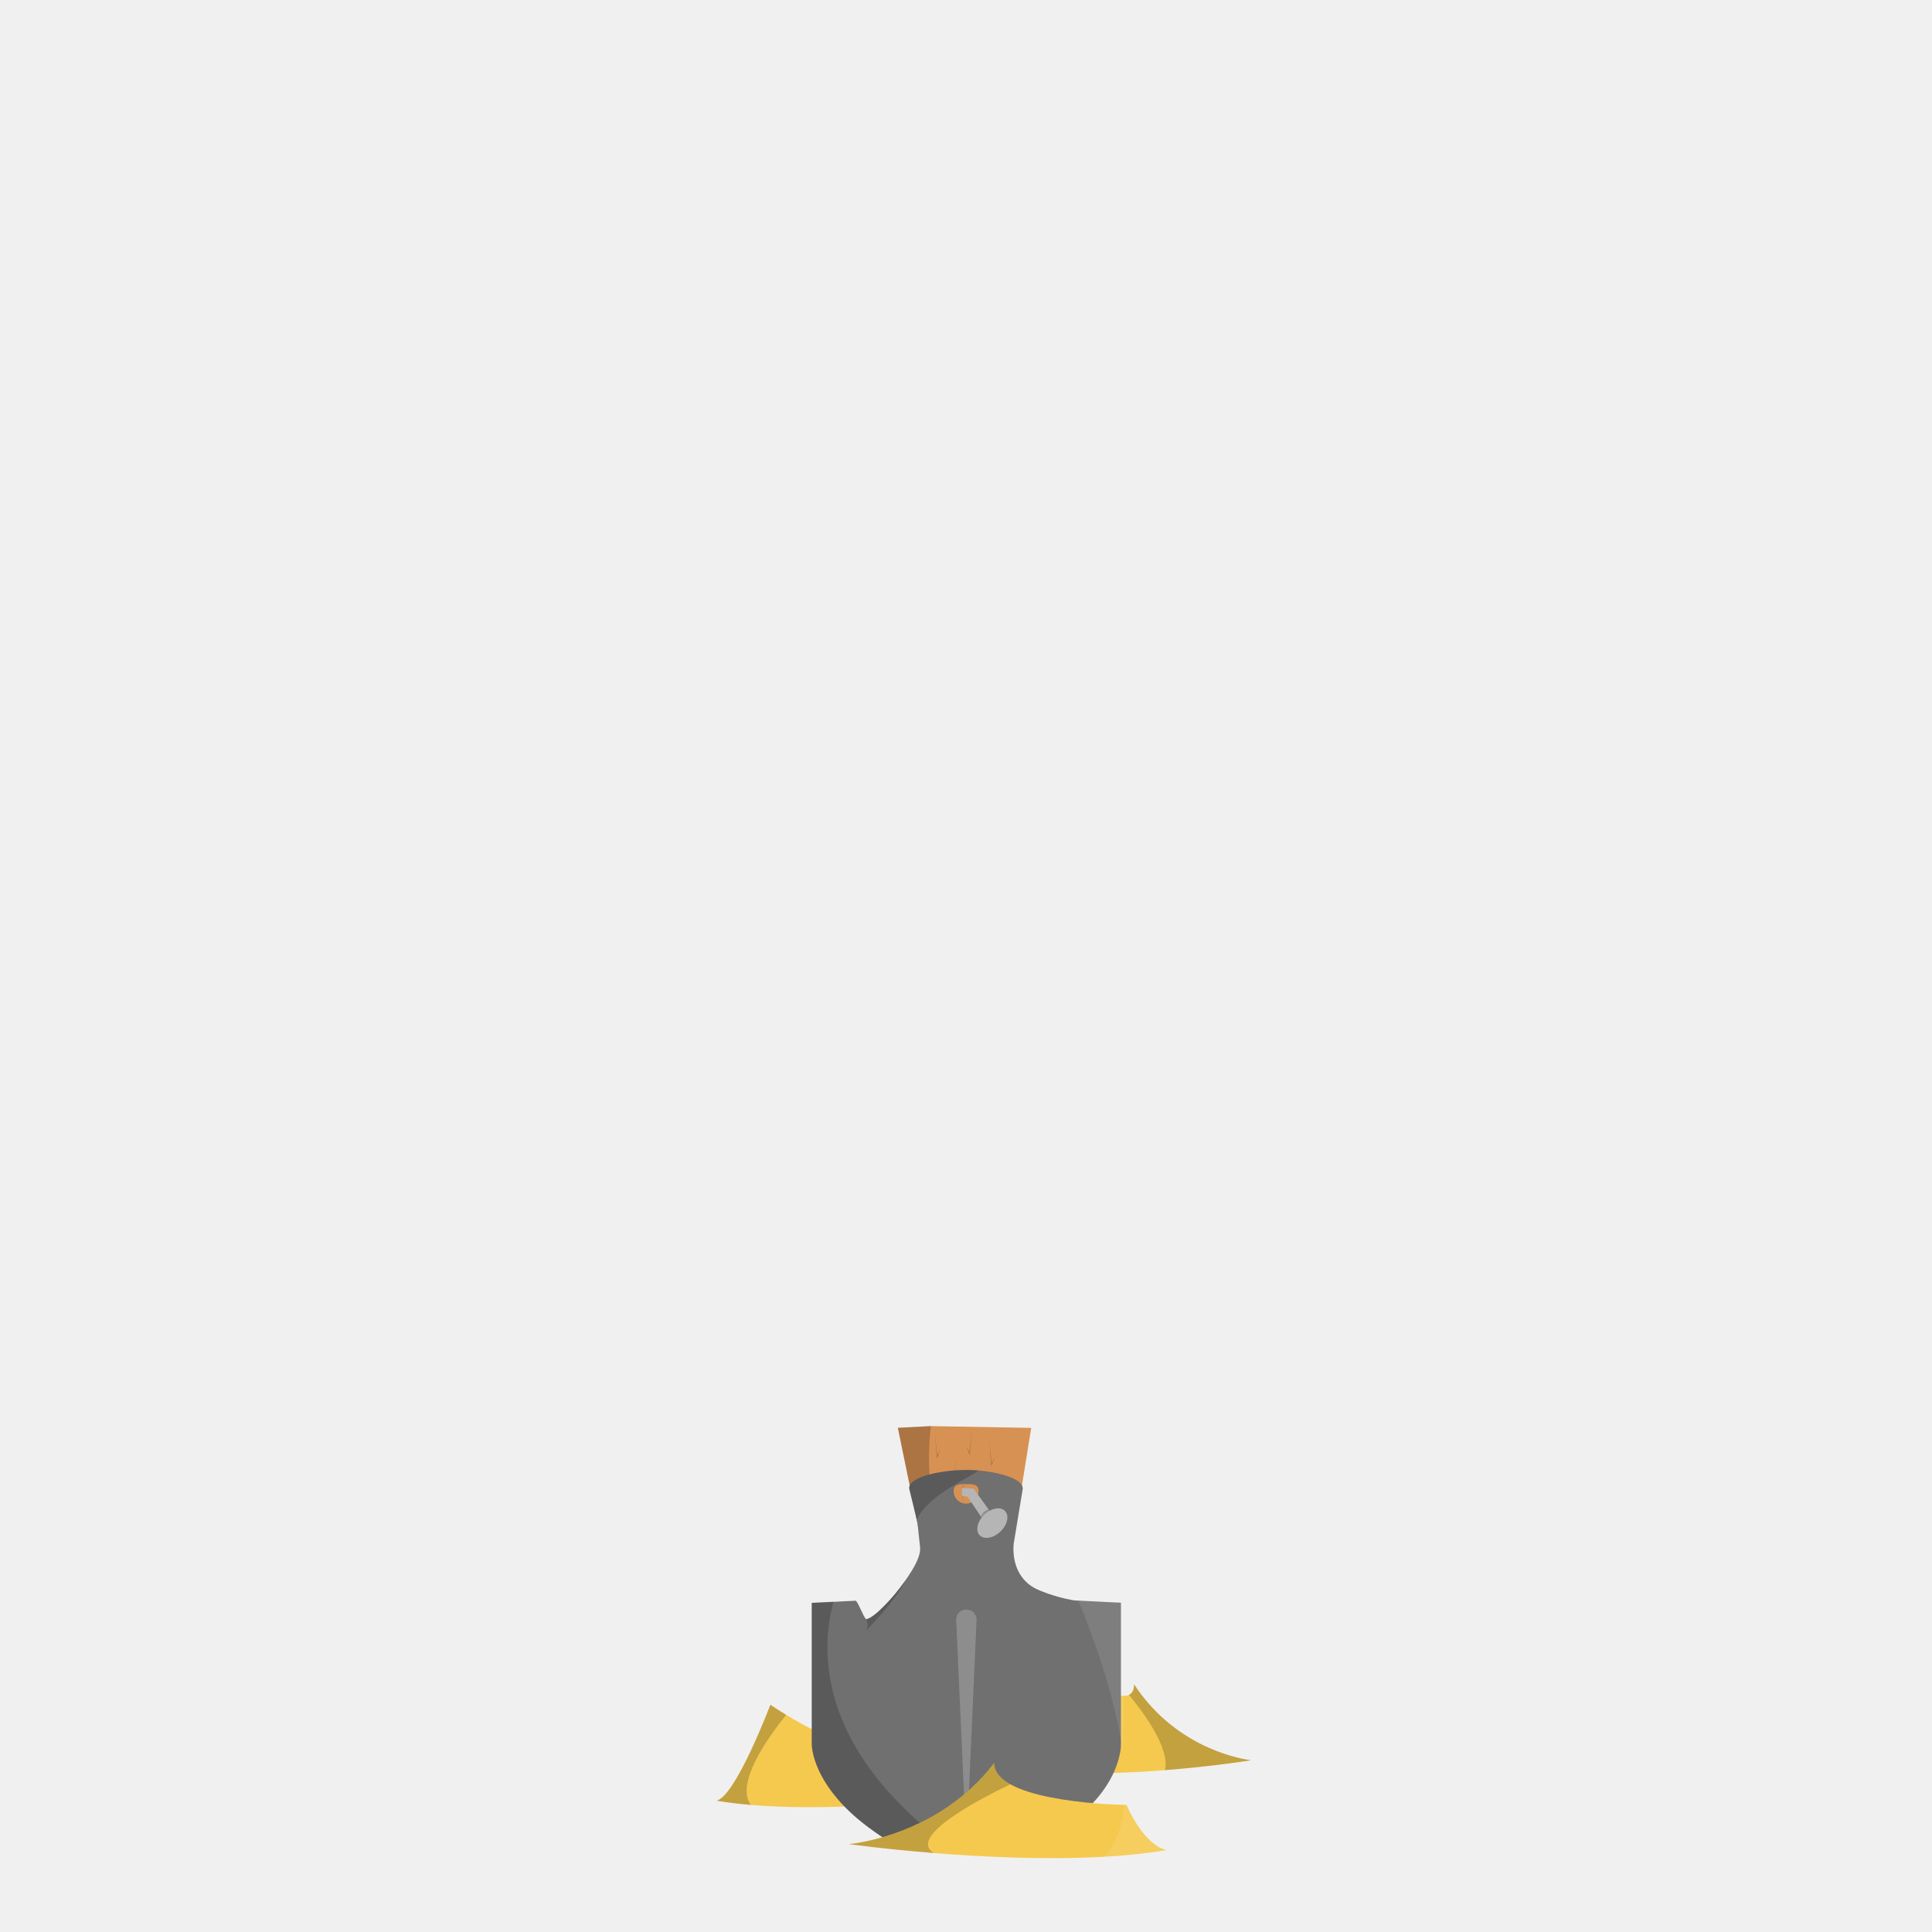
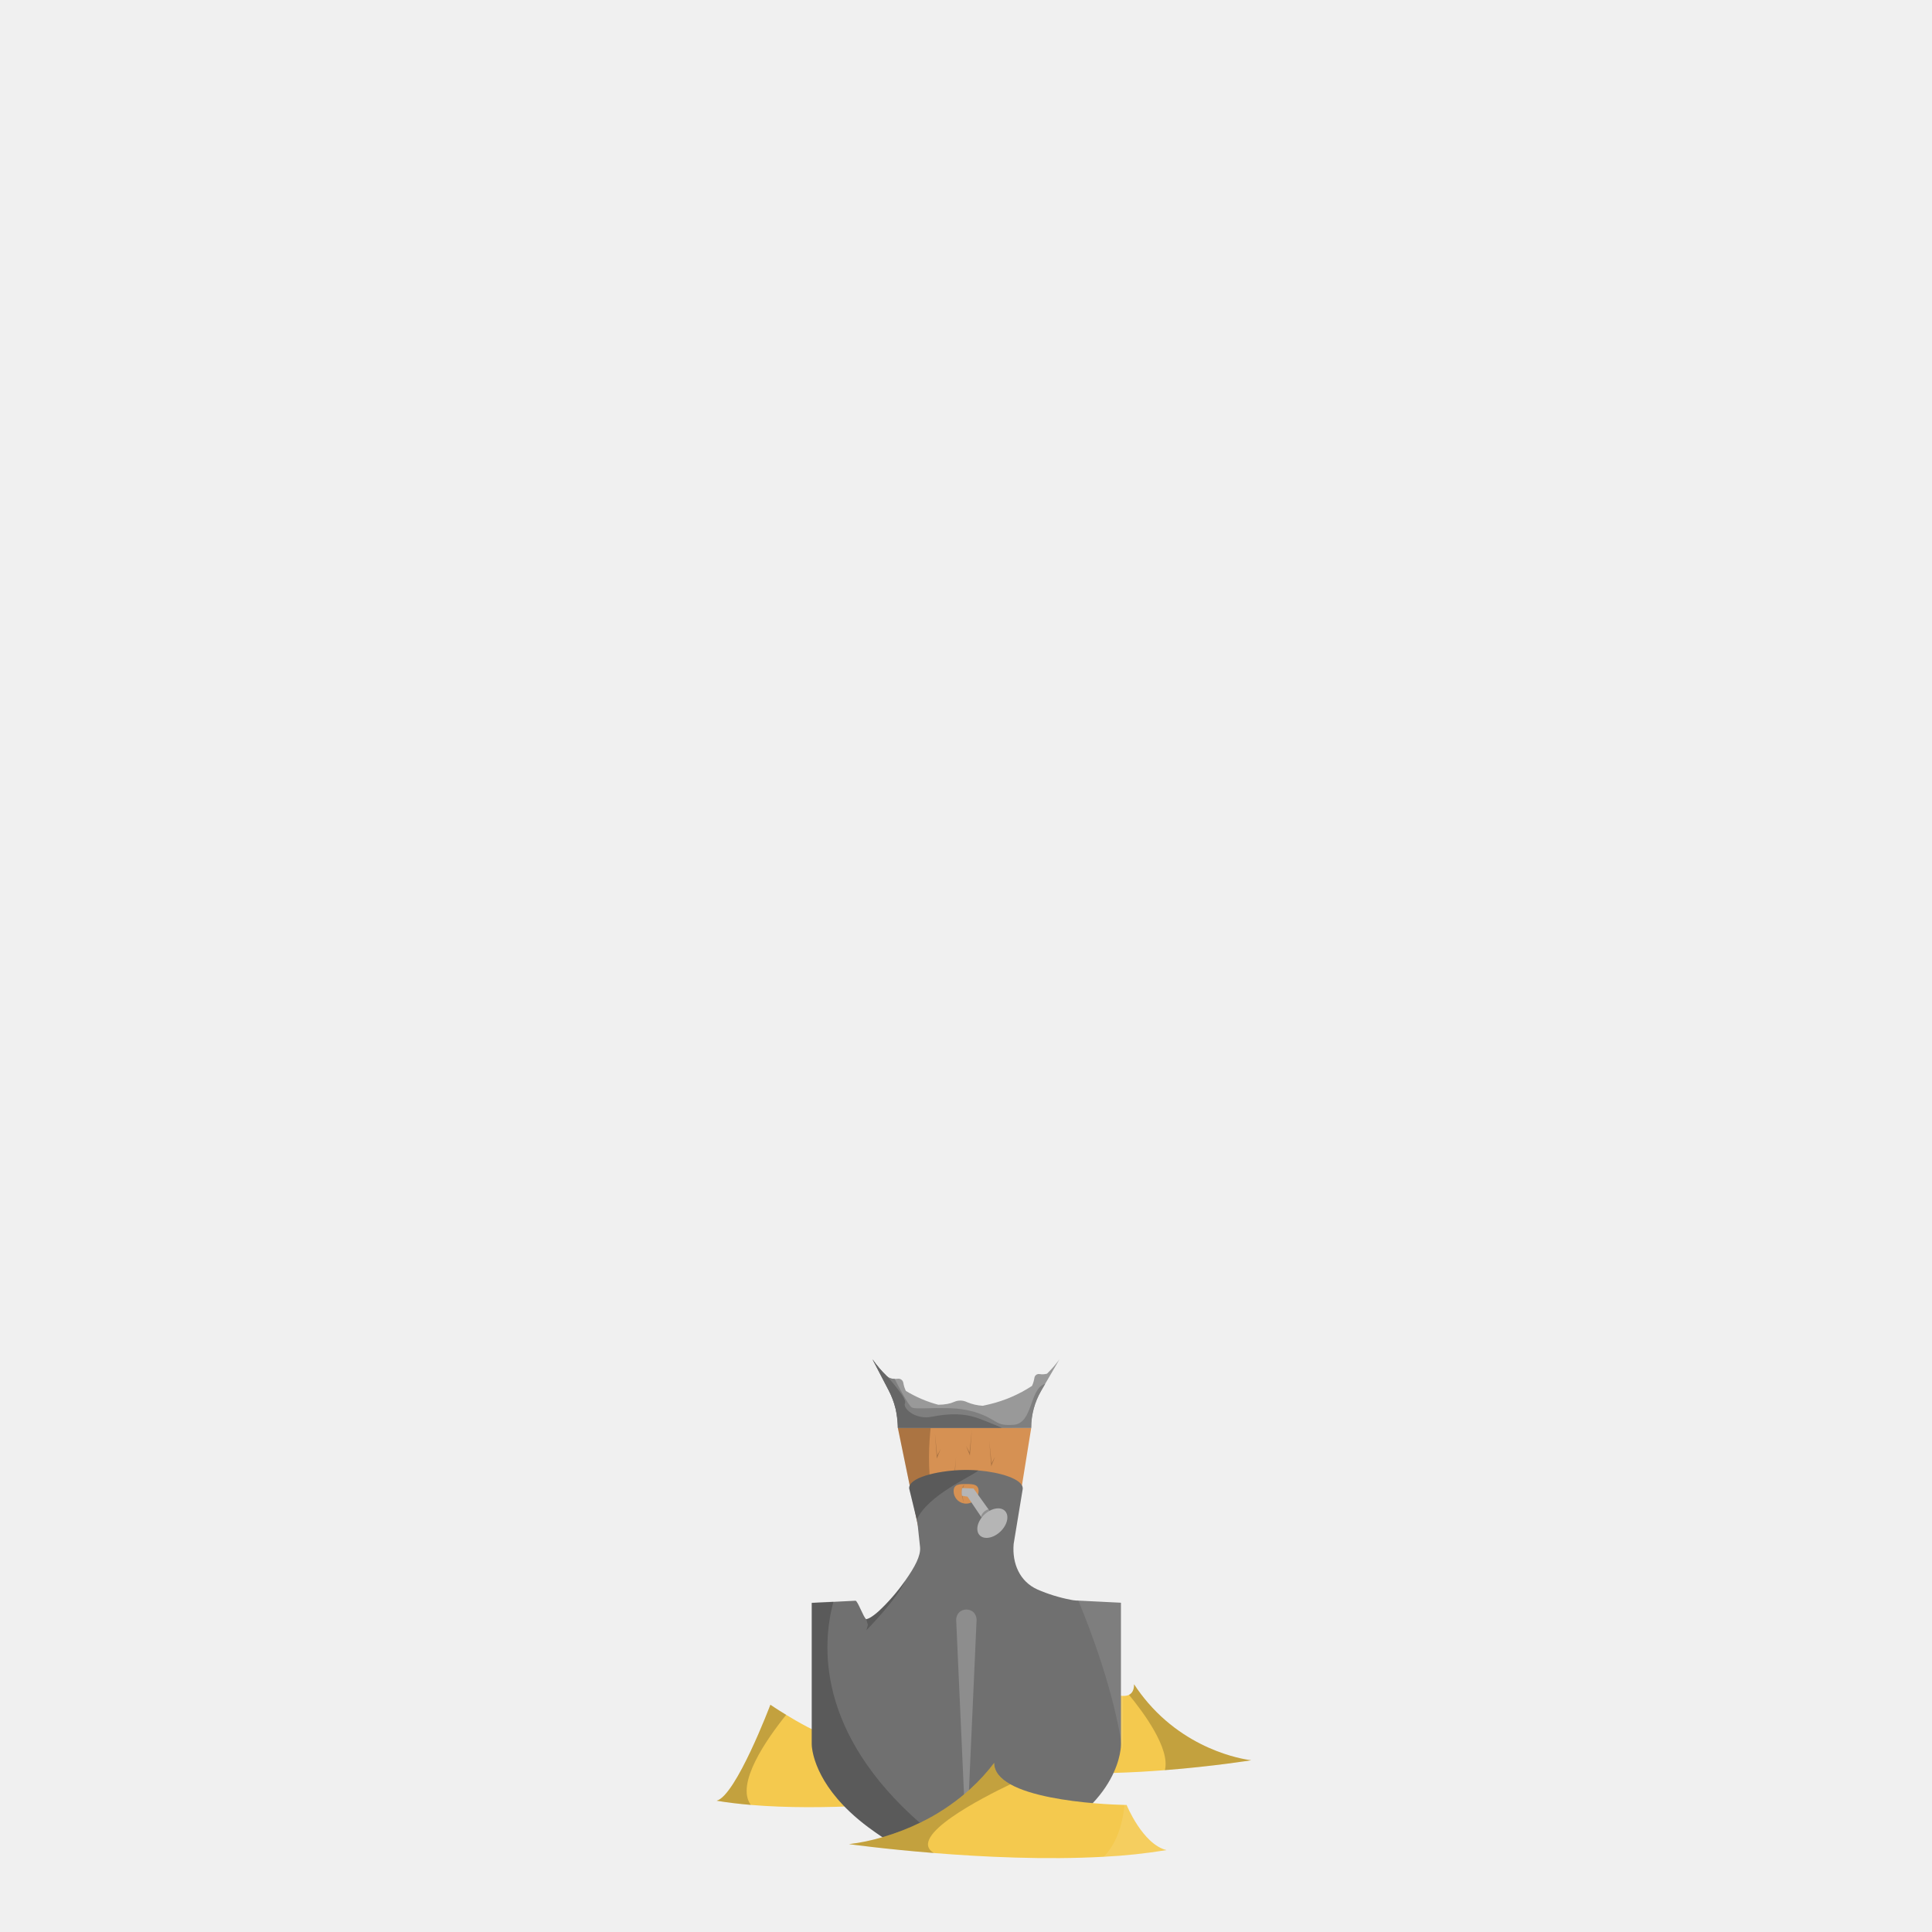
<svg xmlns="http://www.w3.org/2000/svg" viewBox="0 0 1000 1000">
  <defs>
-     <style>.cls-1{fill:none;}.cls-2{fill:#d69153;}.cls-3,.cls-6,.cls-7{opacity:0.2;}.cls-4{fill:#f4c94e;}.cls-5{fill:#707070;}.cls-6,.cls-9{fill:#fff;}.cls-7{fill:#303030;}.cls-8{fill:#b5b5b5;}.cls-9{opacity:0.1;}</style>
+     <style>.cls-1{fill:none;}.cls-2{fill:#d69153;}.cls-3,.cls-6,.cls-7{opacity:0.2;}.cls-4{fill:#f4c94e;}.cls-5{fill:#707070;}.cls-6,.cls-9{fill:#fff;}.cls-7{fill:#303030;}.cls-8{fill:#b5b5b5;}.cls-9{opacity:0.1;}.cls-10{fill:#999;}.cls-11{fill:#7f7f7f;}.cls-12{fill:#666;}</style>
  </defs>
  <g id="Layer_2" data-name="Layer 2">
    <g id="OutPut">
      <rect id="BG" class="cls-1" width="1000" height="1000" />
    </g>
    <g id="Stand">
      <g id="_3" data-name="3">
        <polygon class="cls-2" points="533.76 739.07 516.88 843.69 483.12 843.4 481.9 822.53 464.72 739.04 481.81 738.16 533.76 739.07" />
        <path class="cls-3" d="M512.06,833.68,481.9,822.53,464.72,739l17.09-.88c-2,17.28-3,53.4,19.19,70.11C507.34,813,511.74,829.22,512.06,833.68Z" />
        <polygon class="cls-3" points="507.35 810.13 505.35 815.08 504.35 801.88 505.54 813.43 507.35 810.13" />
        <polygon class="cls-3" points="511.38 795.89 513.38 800.84 514.38 787.64 513.19 799.19 511.38 795.89" />
        <polygon class="cls-3" points="497.94 792 495.94 796.95 494.94 783.75 496.13 795.3 497.94 792" />
        <polygon class="cls-3" points="489.65 802.61 487.65 807.56 486.65 794.36 487.83 805.91 489.65 802.61" />
        <polygon class="cls-3" points="515.06 754.01 513.06 758.96 512.06 745.75 513.25 757.31 515.06 754.01" />
        <polygon class="cls-3" points="506.56 779.86 504.56 784.81 503.56 771.61 504.75 783.16 506.56 779.86" />
        <polygon class="cls-3" points="486.9 750 484.9 754.95 483.9 741.75 485.08 753.3 486.9 750" />
        <polygon class="cls-3" points="489.19 778.92 487.19 783.87 486.19 770.67 487.38 782.22 489.19 778.92" />
        <polygon class="cls-3" points="491.85 762.53 493.85 767.48 494.85 754.28 493.67 765.83 491.85 762.53" />
        <polygon class="cls-3" points="500.02 748.39 502.02 753.34 503.02 740.13 501.83 751.69 500.02 748.39" />
        <polygon class="cls-3" points="513.44 772.67 515.44 777.62 516.44 764.42 515.25 775.97 513.44 772.67" />
        <path class="cls-4" d="M503.58,929.53s-25.59,3.59-57.23,5.16c-18.48.9-39,1.13-57.73-.47-6.14-.52-12.09-1.22-17.7-2.17,10-2.52,27.83-49.68,27.83-49.68s3.33,2.28,8.17,5.23c12.76,7.8,36,20.29,36,8a79.6,79.6,0,0,0,7.35,8.41C473.32,927,503.58,929.53,503.58,929.53Z" />
        <path class="cls-4" d="M647.66,911.11s-19.11,3.11-44.72,5.12c-4,.31-8.21.6-12.51.85-18.48,1-39,1.31-57.73-.54-6.14-.6-12.09-1.41-17.7-2.52,10-2.91,27.83-57.5,27.83-57.5s3.33,2.63,8.17,6.05c10.14,7.17,26.91,17.78,33.36,14.68,1.66-.81,2.64-2.52,2.64-5.45a88.85,88.85,0,0,0,7.35,9.74C617.4,908.16,647.66,911.11,647.66,911.11Z" />
        <path class="cls-5" d="M557.59,828.44l-.48,0A20.15,20.15,0,0,1,554,828a82.29,82.29,0,0,1-17-5.27c-9.22-4.14-13.2-13.51-12.33-23.6l4.69-28.45c.44-5.24-12.41-8.73-23-9.58a77.34,77.34,0,0,0-9.76-.16h0c-11.65.52-26.49,3.87-26,9.53l3.67,15.1.68,3.31,1.28,12c.37,4.34-2.56,10-7.75,17.33a99.53,99.53,0,0,1-13.68,15.76c-.84.76-1.65,1.43-2.42,2-.38.29-.74.55-1.1.78s-.69.44-1,.62a6.79,6.79,0,0,1-1.74.69.2.2,0,0,1-.13,0l-.07,0c-1.34-.71-4.42-9.59-5.54-9.53l-11.42.58-11.22.55v73.12c0,.77.15,16.59,19.77,35.08a107.18,107.18,0,0,0,9.65,8.05c.86.63,1.75,1.28,2.66,1.92.16.11.32.22.48.35l1.43,1,.93.63,1.43,1,.38.25.89.6c1.88-.47,3.75-.93,5.61-1.36q8.37-2,16.47-3.43c6.69-1.24,13.25-2.26,19.77-3.1l.85-.09.28,0c19.29-2.39,38-3.21,57.51-3.54.74-.61,1.45-1.23,2.13-1.82q2.75-2.42,5-4.8c11-11.59,13.83-22.46,14.56-27.6a22.23,22.23,0,0,0,.25-3.08V829.57Zm-51.37-54.79a6.44,6.44,0,0,1-3.41,4,6.29,6.29,0,0,1-2.77.63,5,5,0,0,1-1.1-.1h0a6.47,6.47,0,0,1-5.35-6.37c0-3.58,2.91-3.68,6.48-3.68s6.46.1,6.46,3.68A6.5,6.5,0,0,1,506.22,773.65Z" />
        <path class="cls-6" d="M505.48,838.58l-4.57,102-.14,3c-.37.06-.76.11-1.13.15l-.14-3-4.58-102.12a5.53,5.53,0,0,1,1.71-4.22,5.52,5.52,0,0,1,7.14,0A5.53,5.53,0,0,1,505.48,838.58Z" />
        <path class="cls-3" d="M479.87,946.75c-7.21,1.32-14.55,2.91-22.08,4.8l-3.63-2.46c-.62-.45-1.27-.89-1.91-1.34l-2.66-1.92c-29.23-21.73-29.42-42.26-29.42-43.14V829.58l11.22-.56c-5.95,21.87-9,67.6,45.19,114.92Q478.18,945.35,479.87,946.75Z" />
        <path class="cls-3" d="M448.45,843.8l.77-2.78-.87-3a.21.21,0,0,0,.2,0c4-.84,13.08-10.14,19.95-19.85C464.34,827.7,448.45,843.8,448.45,843.8Z" />
        <path class="cls-7" d="M499.07,778.6a24.62,24.62,0,0,1-1.17-4.44,8.81,8.81,0,0,1,.13-4,3.09,3.09,0,0,1,1.08-1.7c0,.1-.2.49-.41,1.19a.85.85,0,0,0-.08.22c0,.1-.05.2-.06.3a2.23,2.23,0,0,0,0,.23,14.49,14.49,0,0,0-.27,3.36c0,.13,0,.27,0,.42s0,.6.06.91a2.27,2.27,0,0,0,.13.61A16,16,0,0,0,499.07,778.6Z" />
        <path class="cls-8" d="M511.27,790.13l-.12-.19-.9-1.27L507.76,785l-.91-1.35-6.07-9-2.48-.37-.4-.06a9,9,0,0,1,.13-4h.53l5.36.25,7.7,10.72.52.73,3.55,4.94v0l.38.47-.47.27-.31.16Z" />
        <path class="cls-3" d="M511.15,789.94l-.9-1.27L507.76,785a5.66,5.66,0,0,1,3.86-3.79l.52.73,3.55,4.94v0A28.44,28.44,0,0,1,511.15,789.94Z" />
        <ellipse class="cls-8" cx="513.63" cy="788.42" rx="9.08" ry="6.04" transform="translate(-402.29 572.74) rotate(-43.67)" />
        <path class="cls-3" d="M506.43,761.1c-3.57,3.21-26,12.55-31.93,25.46l-3.88-16.1c-.48-5.66,14.36-9,26-9.53h0a79.26,79.26,0,0,1,9.76.16Z" />
        <path class="cls-4" d="M603.75,957.61a293.39,293.39,0,0,1-32.5,3.45c-30.09,1.68-62.65.1-87.87-1.94-25.81-2.07-43.95-4.61-43.95-4.61a99.42,99.42,0,0,0,18.09-3.81,122.15,122.15,0,0,0,19.23-7.5A109.89,109.89,0,0,0,499.93,928c.89-.76,1.77-1.55,2.65-2.36a99.39,99.39,0,0,0,12-13.18c0,4.6,3.28,8.23,8.39,11.09,10.78,6,29.71,8.66,43.46,9.82,7.4.62,13.3.81,15.62.86l1.07,0S591.36,954.51,603.75,957.61Z" />
        <path class="cls-3" d="M483.38,959.12c-25.81-2.07-43.95-4.61-43.95-4.61s46.24-3.9,75.14-42.06c0,4.61,3.28,8.24,8.39,11.1C508.79,930.31,469.09,950.58,483.38,959.12Z" />
        <path class="cls-3" d="M388.62,934.22c-6.14-.52-12.09-1.22-17.7-2.17,10-2.52,27.83-49.68,27.83-49.68s3.33,2.28,8.17,5.23C396.78,900.2,380.6,923.36,388.62,934.22Z" />
        <path class="cls-3" d="M602.94,916.23c2.84-11.06-11-29.82-18.58-39,1.66-.81,2.64-2.52,2.64-5.45a88.85,88.85,0,0,0,7.35,9.74c23,26.62,53.31,29.57,53.31,29.57S628.55,914.22,602.94,916.23Z" />
        <path class="cls-9" d="M581,905.77c-4.29-30.12-16.68-62.49-22.87-77.37l.48,0,22.64,1.13v73.12A22.23,22.23,0,0,1,581,905.77Z" />
        <path class="cls-9" d="M603.75,957.61a293.39,293.39,0,0,1-32.5,3.45c6.44-6.53,9.7-15.93,10.79-26.83l1.07,0S591.36,954.51,603.75,957.61Z" />
      </g>
+       <g id="STD">
+         <path class="cls-10" d="M548.39,703.56,541,716.25h0l-2.09,3.61a38.24,38.24,0,0,0-5.17,19.21h-69c0-.85,0-1.69-.08-2.53,0-.23,0-.46-.05-.68,0-.55-.09-1.1-.15-1.64,0-.31-.08-.63-.13-.94s0-.34-.07-.51c0-.38-.12-.75-.18-1.13s-.17-.9-.27-1.34c-.05-.24-.1-.47-.16-.7s-.08-.36-.12-.53a41.67,41.67,0,0,0-3.56-9.43l-8.38-16.08a57.93,57.93,0,0,0,7.28,8.6l.24.22,0,0a5.21,5.21,0,0,0,.89.61,4.44,4.44,0,0,0,.49.24l.51.18.39.11a8.12,8.12,0,0,0,1.69.2,10.84,10.84,0,0,0,1.65-.1,2.56,2.56,0,0,1,2.83,2.16,15.09,15.09,0,0,0,1.32,4.15,62.89,62.89,0,0,0,16.76,7.16,25.7,25.7,0,0,0,4.74-.42h0a14.8,14.8,0,0,0,3.45-1.05,7.89,7.89,0,0,1,6.76.15,24.53,24.53,0,0,0,8.1,1.86h0c1.17-.24,2.39-.51,3.68-.84h0a69.5,69.5,0,0,0,21.78-9.44,15.21,15.21,0,0,0,1.25-4.14,2.3,2.3,0,0,1,2.63-2,9,9,0,0,0,3.9-.19c.5-.49,1-1,1.49-1.52a.19.19,0,0,0,.06-.07A51.09,51.09,0,0,0,548.39,703.56Z" />
+         <path class="cls-11" d="M541,716.25l-2.09,3.61a38.24,38.24,0,0,0-5.17,19.21h-69c0-.85,0-1.69-.08-2.53,0-.23,0-.46-.05-.68,0-.55-.09-1.1-.15-1.64,0-.31-.08-.63-.13-.94s0-.34-.07-.51c0-.38-.12-.75-.18-1.13s-.17-.9-.27-1.34c-.05-.24-.1-.47-.16-.7s-.08-.36-.12-.53a41.67,41.67,0,0,0-3.56-9.43l-8.38-16.08a57.93,57.93,0,0,0,7.28,8.6l.24.22,0,0a5.21,5.21,0,0,0,.89.61,4.44,4.44,0,0,0,.49.24l.51.18.39.11a8.12,8.12,0,0,0,1.69.2s2.36,4.68,4.71,8.79c1.55,2.72,3.1,5.18,4,5.9s4.72.61,9.75.47l3.16-.07c2.16,0,4.47,0,6.83.06a51.39,51.39,0,0,1,12.84,1.93c1.68.52,3.09,1,4.3,1.54,4.47,1.85,6.22,3.48,8.49,4.42,1.73.71,3.77,1,7.54.71C534.8,736.67,532.75,718.58,541,716.25Z" />
+         <path class="cls-12" d="M518.59,739.07H464.72a62.36,62.36,0,0,0-1.05-9.47c0-.19-.08-.36-.12-.53a41.67,41.67,0,0,0-3.56-9.43l-8.38-16.08a57.93,57.93,0,0,0,7.28,8.6l.24.22,0,0a94.61,94.61,0,0,1,7.54,9.31c1.34,2,2.2,3.82,1.76,4.61-1.33,2.42,5.09,8.75,13.92,7s16.67-1.91,24.33.92c1.36.5,2.83,1.07,4.32,1.67,1.31.52,2.64,1.07,3.94,1.61Z" />
+       </g>
    </g>
  </g>
</svg>
